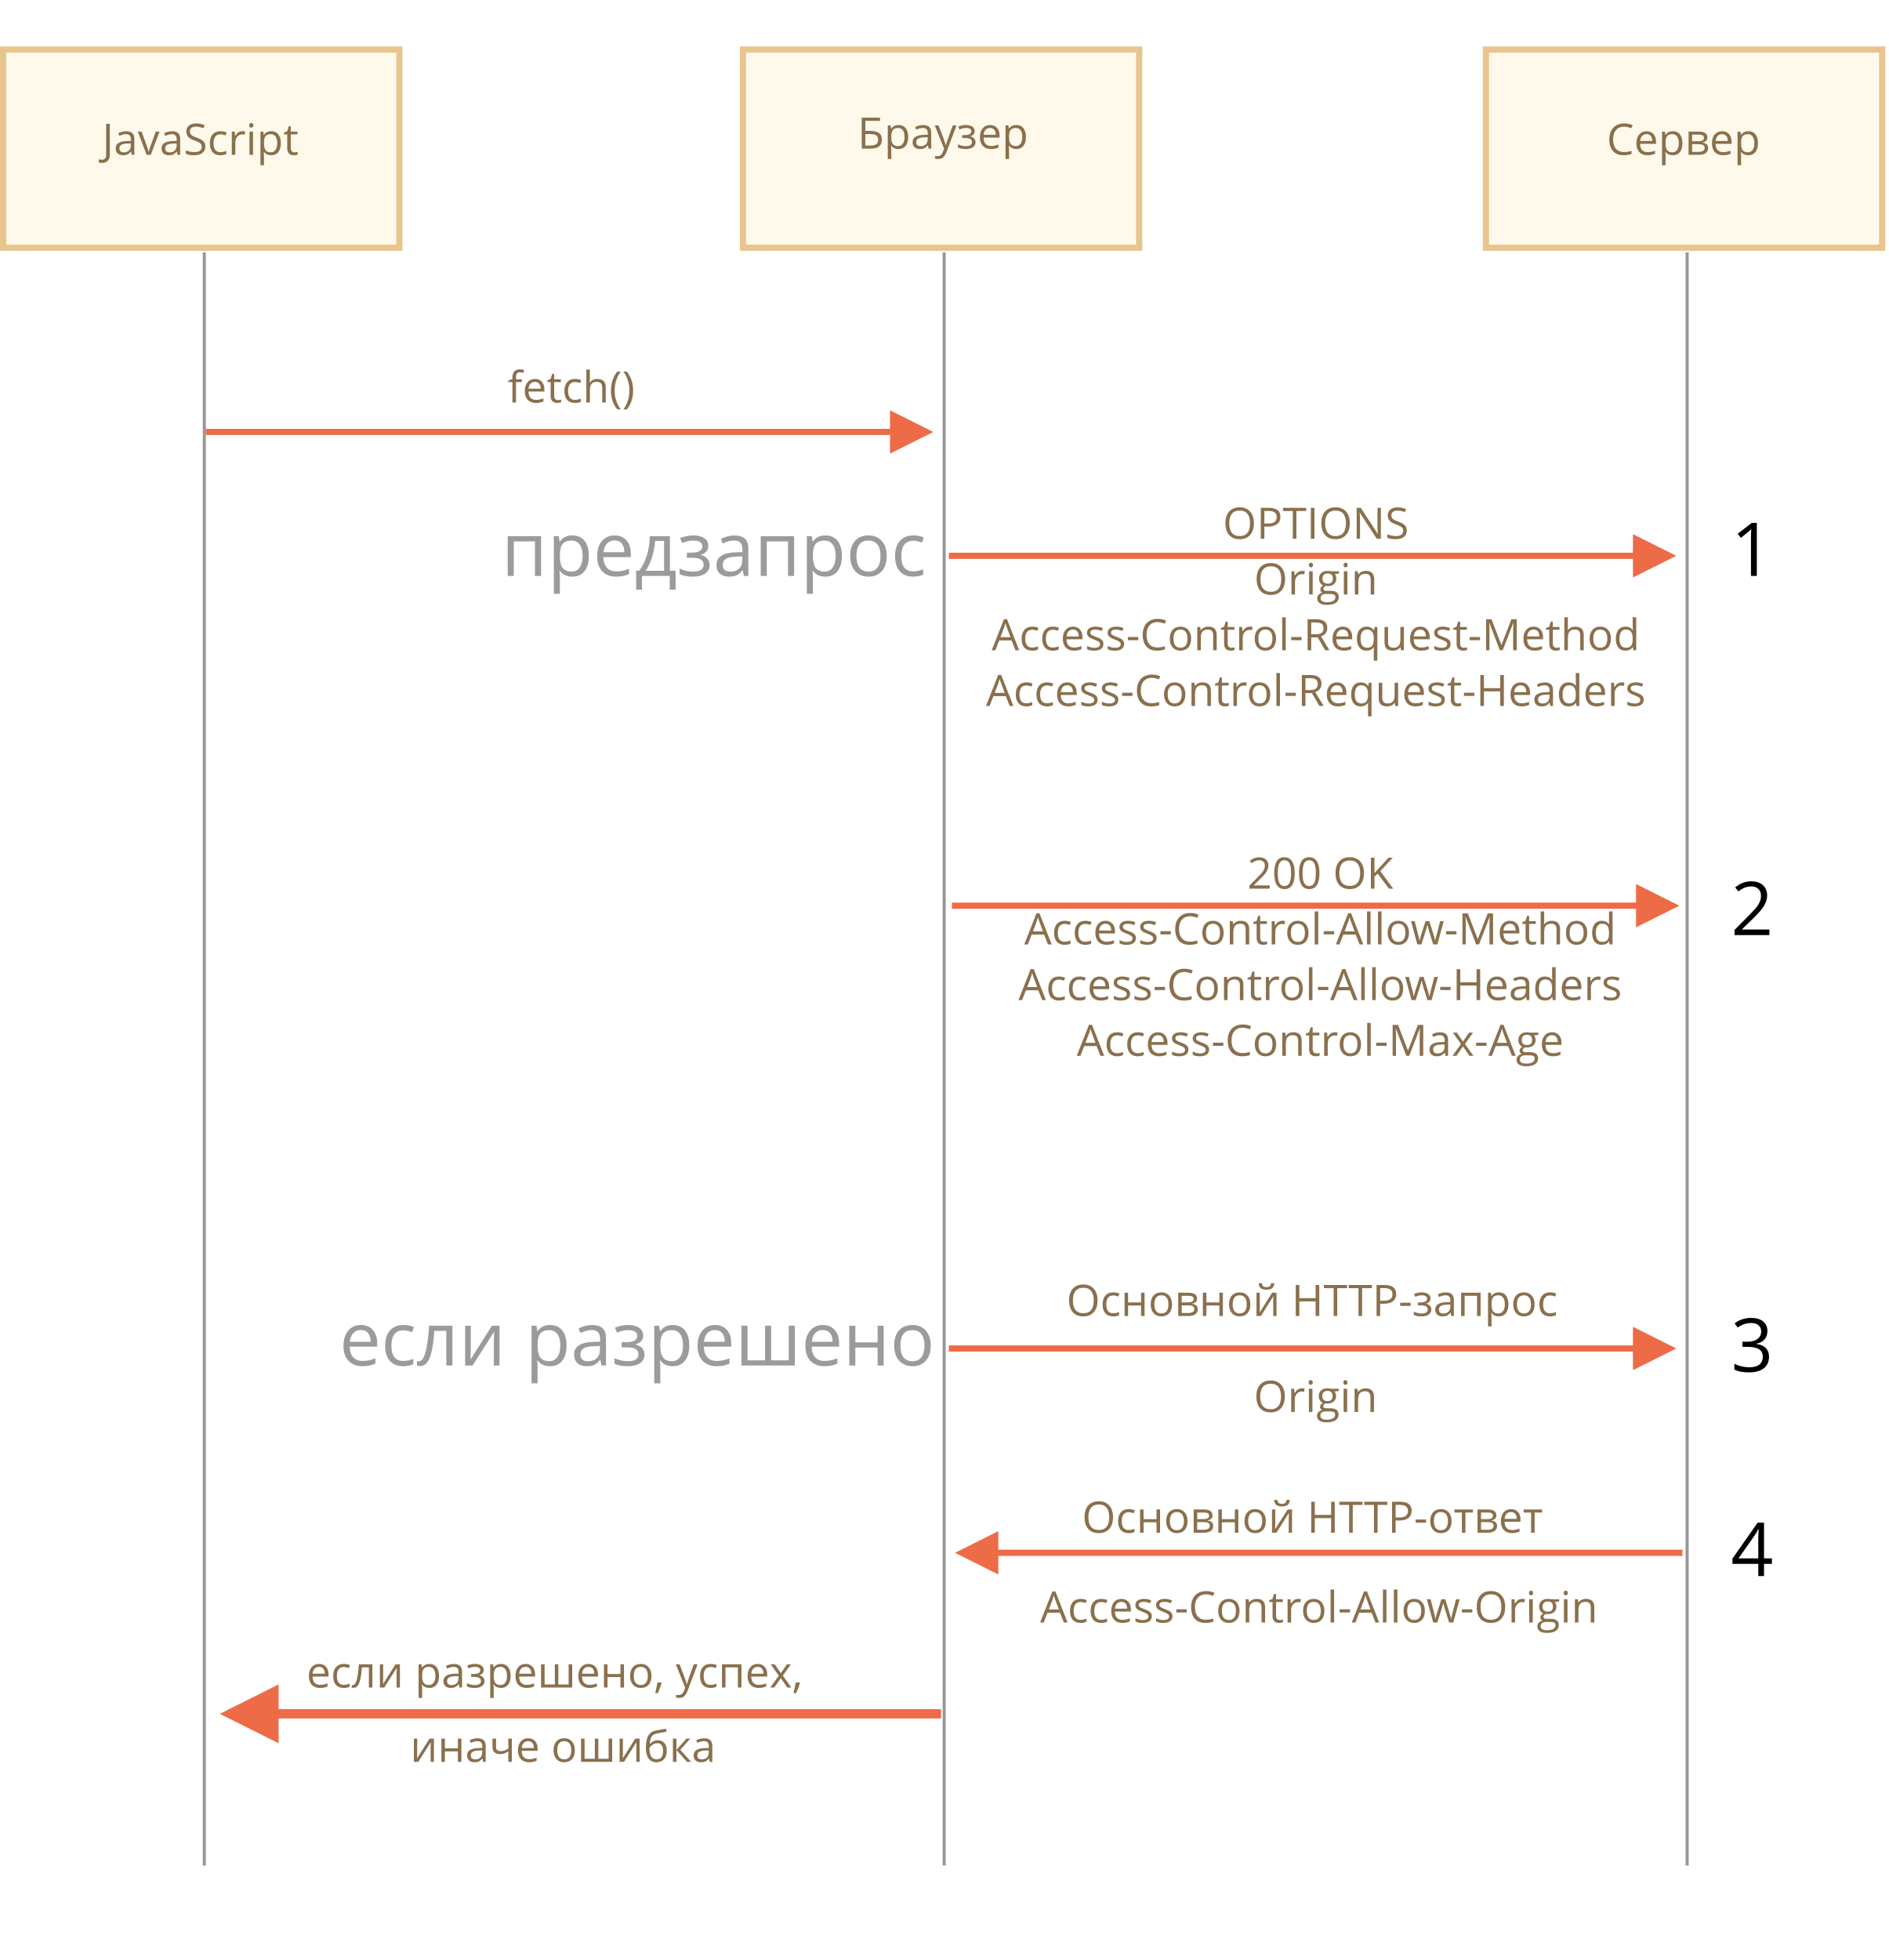
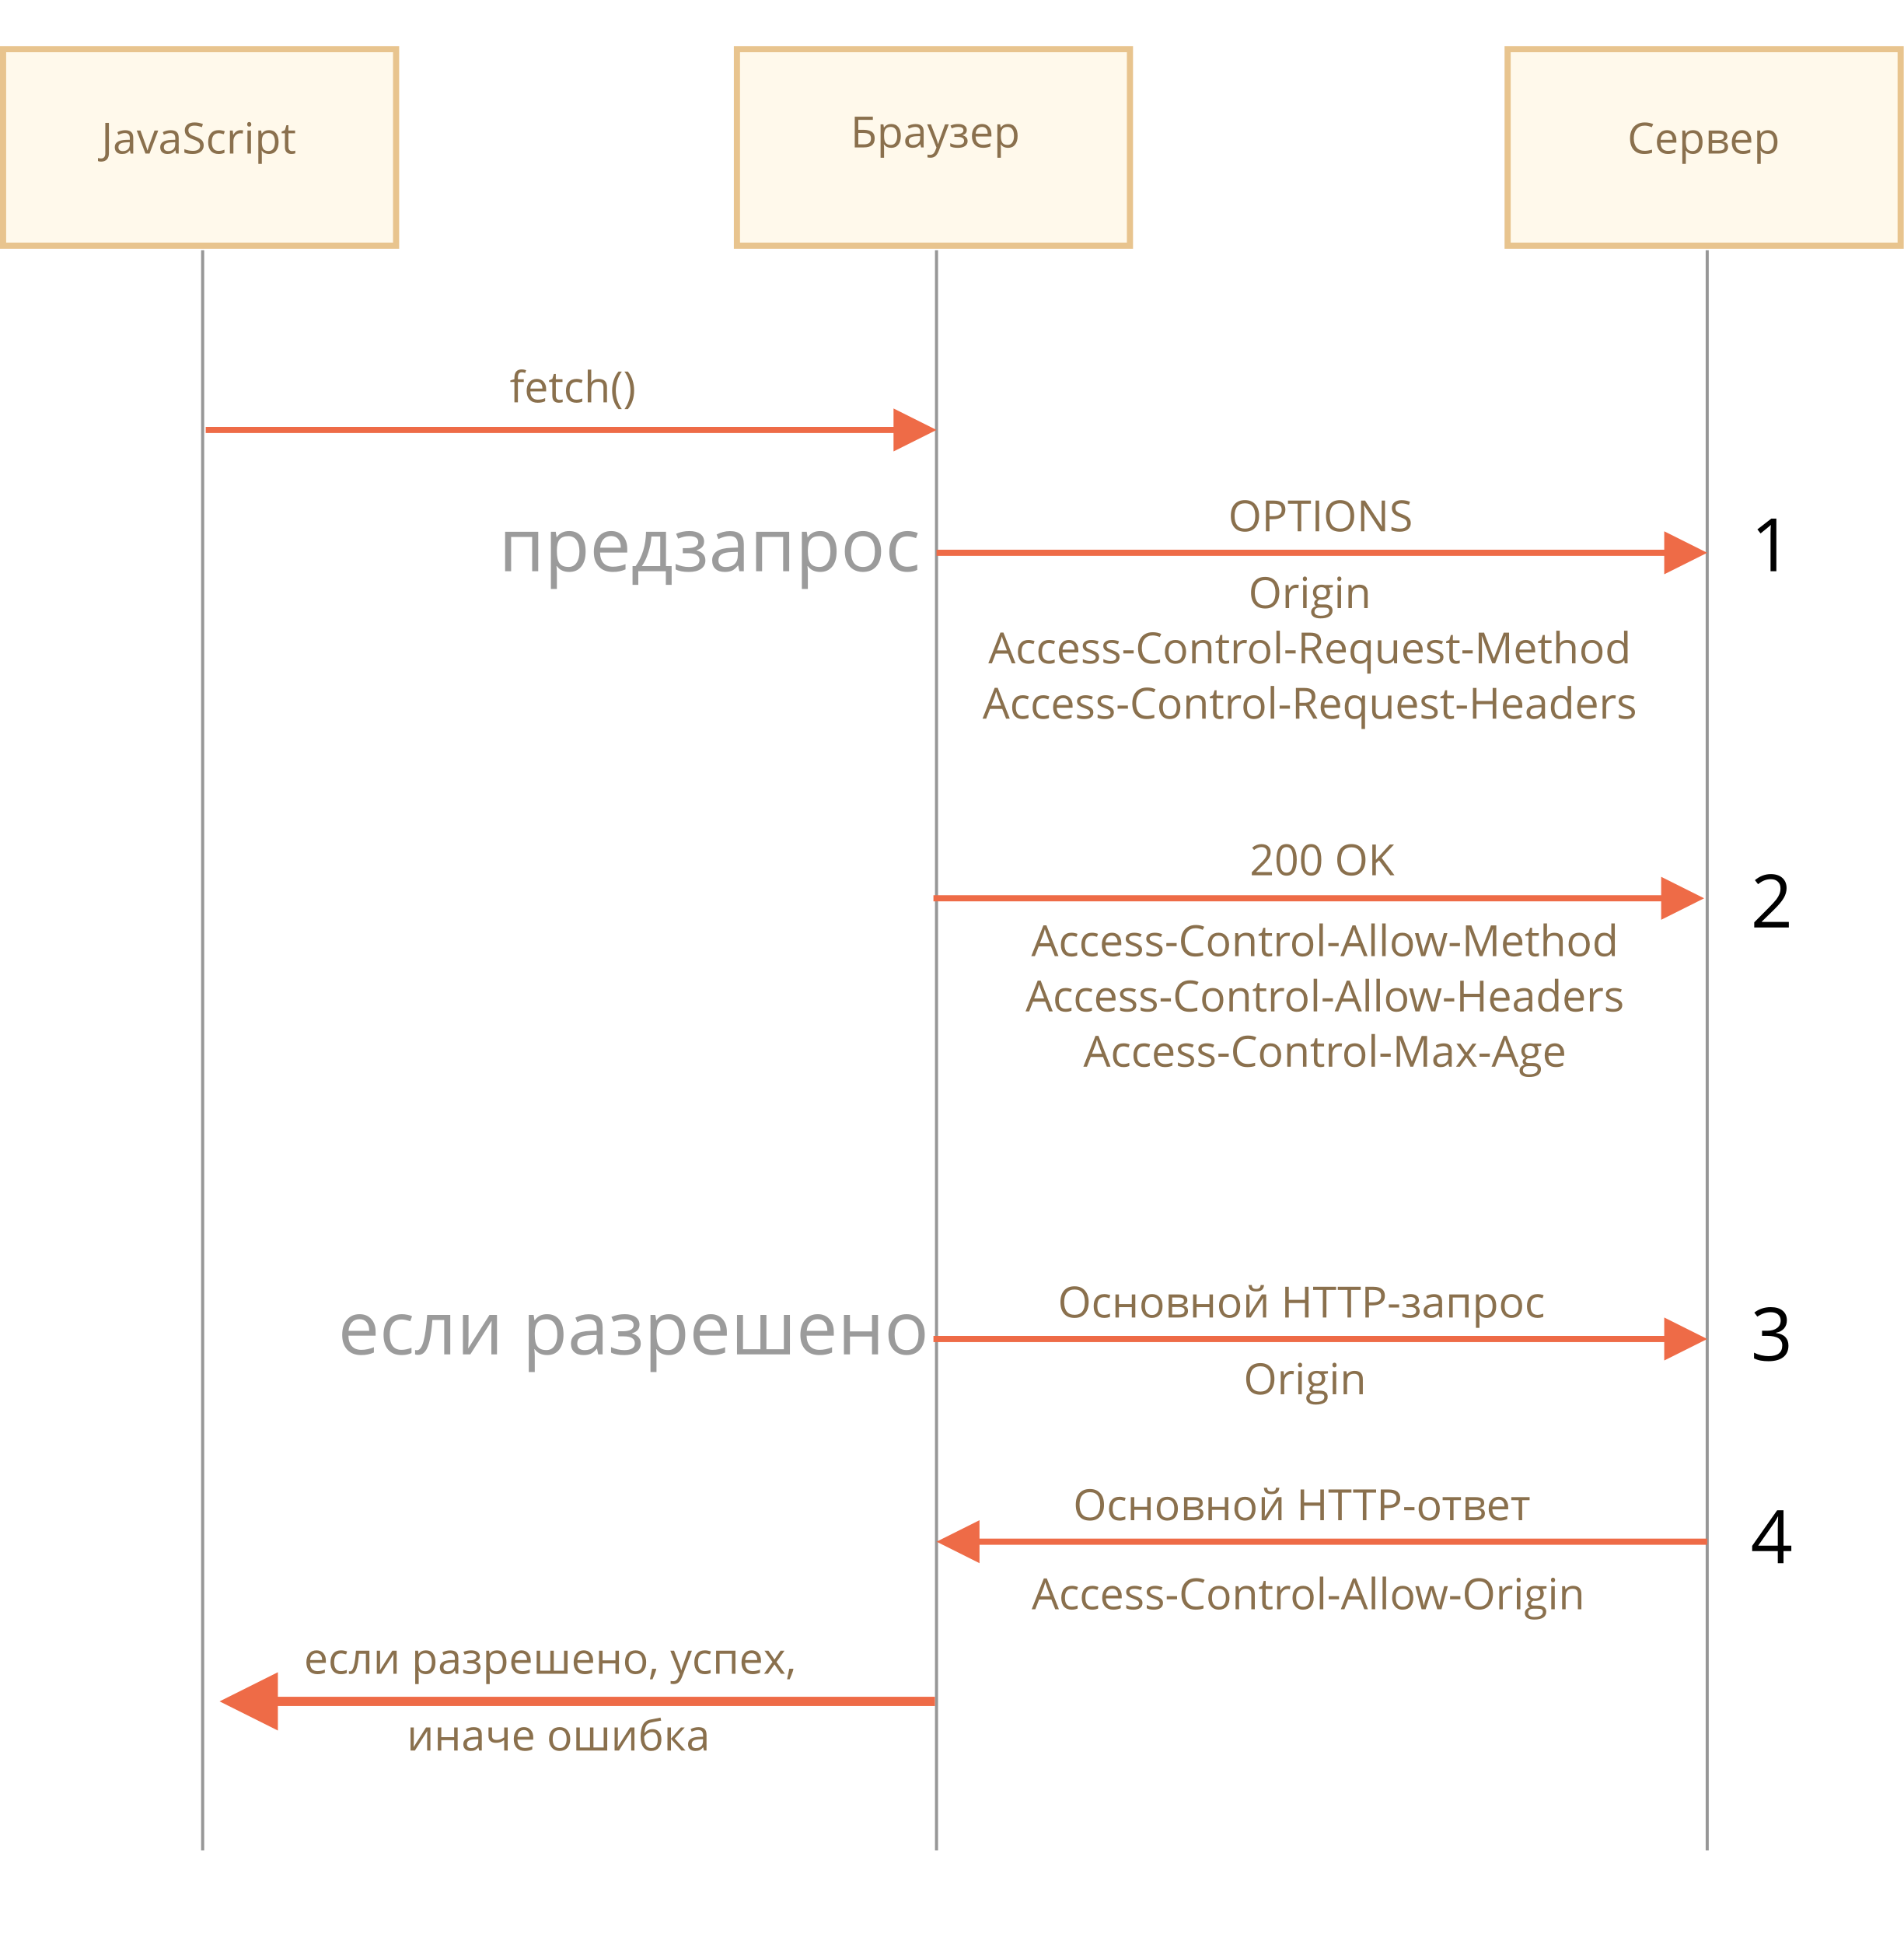
- <svg xmlns="http://www.w3.org/2000/svg" width="610px" height="633px" viewBox="0 0 610 633" version="1.1">
+ <svg xmlns="http://www.w3.org/2000/svg" width="620px" height="633px" viewBox="0 0 620 633" version="1.1">
  <g id="network" stroke="none" stroke-width="1" fill="none" fill-rule="evenodd">
    <g id="xhr-preflight.svg">
      <rect id="Rectangle-227" stroke="#E8C48E" stroke-width="2" fill="#FFF9EB" x="1" y="16" width="128" height="64" />
      <text id="JavaScript" font-family="OpenSans-Regular, Open Sans" font-size="14" font-weight="normal" fill="#8A704D">
        <tspan x="33" y="50">JavaScript</tspan>
      </text>
      <rect id="Rectangle-228" stroke="#E8C48E" stroke-width="2" fill="#FFF9EB" x="240" y="16" width="128" height="64" />
      <text id="Browser" font-family="OpenSans-Regular, Open Sans" font-size="14" font-weight="normal" fill="#8A704D">
        <tspan x="277" y="48">Браузер</tspan>
      </text>
-       <rect id="Rectangle-229" stroke="#E8C48E" stroke-width="2" fill="#FFF9EB" x="480" y="16" width="128" height="64" />
+       <rect id="Rectangle-229" stroke="#E8C48E" stroke-width="2" fill="#FFF9EB" x="491" y="16" width="128" height="64" />
      <text id="Server" font-family="OpenSans-Regular, Open Sans" font-size="14" font-weight="normal" fill="#8A704D">
-         <tspan x="519" y="50">Сервер</tspan>
+         <tspan x="530" y="50">Сервер</tspan>
      </text>
      <path d="M66,82 L66,602" id="Line" stroke="#979797" stroke-linecap="square" />
      <path d="M305,82 L305,602" id="Line" stroke="#979797" stroke-linecap="square" />
-       <path d="M545,82 L545,602" id="Line" stroke="#979797" stroke-linecap="square" />
-       <path id="Line" d="M287.5,140.5 L66.5,140.5 L66.5,138.5 L287.5,138.5 L287.5,132.5 L301.5,139.5 L287.5,146.5 L287.5,140.5 Z" fill="#EE6B47" fill-rule="nonzero" />
+       <path d="M556,82 L556,602" id="Line" stroke="#979797" stroke-linecap="square" />
+       <path id="Line" d="M291,141 L67,141 L67,139 L291,139 L291,133 L305,140 L291,147 L291,141 Z" fill="#EE6B47" fill-rule="nonzero" />
      <text id="fetch()" font-family="OpenSans-Regular, Open Sans" font-size="14" font-weight="normal" fill="#8A704D">
-         <tspan x="164" y="130">fetch()</tspan>
+         <tspan x="166" y="131">fetch()</tspan>
      </text>
-       <text id="OPTIONS-Origin-Acces" font-family="OpenSans-Regular, Open Sans" font-size="14" font-weight="normal" line-spacing="18" fill="#8A704D">
-         <tspan x="395.001" y="174">OPTIONS</tspan>
-         <tspan x="405.081" y="192">Origin</tspan>
-         <tspan x="320.366" y="210">Access-Control-Request-Method</tspan>
-         <tspan x="318.5" y="228">Access-Control-Request-Headers</tspan>
+       <text id="OPTIONS" font-family="OpenSans-Regular, Open Sans" font-size="14" font-weight="normal" line-spacing="18" fill="#8A704D">
+         <tspan x="400" y="173">OPTIONS</tspan>
      </text>
-       <path id="Line" d="M528.5,293.5 L307.5,293.5 L307.5,291.5 L528.5,291.5 L528.5,285.5 L542.5,292.5 L528.5,299.5 L528.5,293.5 Z" fill="#EE6B47" fill-rule="nonzero" />
+       <text id="Origin-Access-Contro" font-family="OpenSans-Regular, Open Sans" font-size="14" font-weight="normal" line-spacing="18" fill="#8A704D">
+         <tspan x="406.581" y="198">Origin</tspan>
+         <tspan x="321.866" y="216">Access-Control-Request-Method</tspan>
+         <tspan x="320" y="234">Access-Control-Request-Headers</tspan>
+       </text>
+       <path id="Line" d="M541,293.5 L304,293.5 L304,291.5 L541,291.5 L541,285.5 L555,292.5 L541,299.5 L541,293.5 Z" fill="#EE6B47" fill-rule="nonzero" />
      <text id="200-OK" font-family="OpenSans-Regular, Open Sans" font-size="14" font-weight="normal" line-spacing="18" fill="#8A704D">
-         <tspan x="402.914" y="287">200 OK</tspan>
-         <tspan x="330.866" y="305">Access-Control-Allow-Method</tspan>
-         <tspan x="329" y="323">Access-Control-Allow-Headers</tspan>
-         <tspan x="347.83" y="341">Access-Control-Max-Age</tspan>
+         <tspan x="407" y="285">200 OK</tspan>
      </text>
-       <path id="Line-4" d="M527.5,180.5 L306.5,180.5 L306.5,178.5 L527.5,178.5 L527.5,172.5 L541.5,179.5 L527.5,186.5 L527.5,180.5 Z" fill="#EE6B47" fill-rule="nonzero" />
-       <path id="Line-2" d="M322.5,500.5 L543.5,500.5 L543.5,502.5 L322.5,502.5 L322.5,508.5 L308.5,501.5 L322.5,494.5 L322.5,500.5 Z" fill="#EE6B47" fill-rule="nonzero" />
-       <path id="Line-3" d="M90,552 L304,552 L304,555 L90,555 L90,563 L71,553.5 L90,544 L90,552 Z" fill="#EE6B47" fill-rule="nonzero" />
+       <path id="Line-4" d="M542,181 L305,181 L305,179 L542,179 L542,173 L556,180 L542,187 L542,181 Z" fill="#EE6B47" fill-rule="nonzero" />
+       <path id="Line-2" d="M319,501 L556,501 L556,503 L319,503 L319,509 L305,502 L319,495 L319,501 Z" fill="#EE6B47" fill-rule="nonzero" />
+       <path id="Line-3" d="M90.5,552.5 L304.5,552.5 L304.5,555.5 L90.5,555.5 L90.5,563.5 L71.5,554 L90.5,544.5 L90.5,552.5 Z" fill="#EE6B47" fill-rule="nonzero" />
      <text id="Access-Control-Allow" font-family="OpenSans-Regular, Open Sans" font-size="14" font-weight="normal" line-spacing="18" fill="#8A704D">
        <tspan x="336" y="524">Access-Control-Allow-Origin</tspan>
      </text>
      <text id="Main-HTTP-response" font-family="OpenSans-Regular, Open Sans" font-size="14" font-weight="normal" line-spacing="18" fill="#8A704D">
        <tspan x="349.5" y="495">Основной HTTP-ответ</tspan>
      </text>
      <text id="otherwise-error" font-family="OpenSans-Regular, Open Sans" font-size="14" font-weight="normal" line-spacing="18" fill="#8A704D">
-         <tspan x="132.5" y="569">иначе ошибка</tspan>
+         <tspan x="132.5" y="570">иначе ошибка</tspan>
      </text>
      <text id="if-allowed:-success," font-family="OpenSans-Regular, Open Sans" font-size="14" font-weight="normal" line-spacing="18" fill="#8A704D">
        <tspan x="99" y="545">если разрешено, успех,</tspan>
      </text>
-       <path id="Line-5" d="M527.5,436.5 L306.5,436.5 L306.5,434.5 L527.5,434.5 L527.5,428.5 L541.5,435.5 L527.5,442.5 L527.5,436.5 Z" fill="#EE6B47" fill-rule="nonzero" />
+       <path id="Line-5" d="M542,437 L304,437 L304,435 L542,435 L542,429 L556,436 L542,443 L542,437 Z" fill="#EE6B47" fill-rule="nonzero" />
      <text id="Origin" font-family="OpenSans-Regular, Open Sans" font-size="14" font-weight="normal" line-spacing="18" fill="#8A704D">
-         <tspan x="405" y="456">Origin</tspan>
+         <tspan x="405" y="454">Origin</tspan>
      </text>
      <text id="Main-HTTP-request" font-family="OpenSans-Regular, Open Sans" font-size="14" font-weight="normal" line-spacing="18" fill="#8A704D">
-         <tspan x="344.5" y="425">Основной HTTP-запрос</tspan>
+         <tspan x="344.5" y="429">Основной HTTP-запрос</tspan>
      </text>
      <text id="preflight" font-family="OpenSans-Regular, Open Sans" font-size="24" font-weight="normal" fill="#9B9B9B">
-         <tspan x="161.943" y="186">предзапрос</tspan>
+         <tspan x="162.443" y="186">предзапрос</tspan>
      </text>
      <text id="if-allowed" font-family="OpenSans-Regular, Open Sans" font-size="24" font-weight="normal" fill="#9B9B9B">
-         <tspan x="109.609" y="441">если разрешено</tspan>
+         <tspan x="110.109" y="441">если разрешено</tspan>
      </text>
      <text id="1" font-family="OpenSans-Regular, Open Sans" font-size="24" font-weight="normal" fill="#000000">
-         <tspan x="559.139" y="186">1</tspan>
+         <tspan x="570.139" y="186">1</tspan>
      </text>
      <text id="2" font-family="OpenSans-Regular, Open Sans" font-size="24" font-weight="normal" fill="#000000">
-         <tspan x="559.139" y="302">2</tspan>
+         <tspan x="570.139" y="302">2</tspan>
      </text>
      <text id="3" font-family="OpenSans-Regular, Open Sans" font-size="24" font-weight="normal" fill="#000000">
-         <tspan x="559.139" y="443">3</tspan>
+         <tspan x="570.139" y="443">3</tspan>
      </text>
      <text id="4" font-family="OpenSans-Regular, Open Sans" font-size="24" font-weight="normal" fill="#000000">
-         <tspan x="559.139" y="509">4</tspan>
+         <tspan x="570.139" y="509">4</tspan>
+       </text>
+       <text id="Access-Control-Allow" font-family="OpenSans-Regular, Open Sans" font-size="14" font-weight="normal" line-spacing="18" fill="#8A704D">
+         <tspan x="439.185" y="294" />
+         <tspan x="335.866" y="311.33">Access-Control-Allow-Method</tspan>
+         <tspan x="334" y="329.33">Access-Control-Allow-Headers</tspan>
+         <tspan x="352.83" y="347.33">Access-Control-Max-Age</tspan>
      </text>
    </g>
  </g>
</svg>
